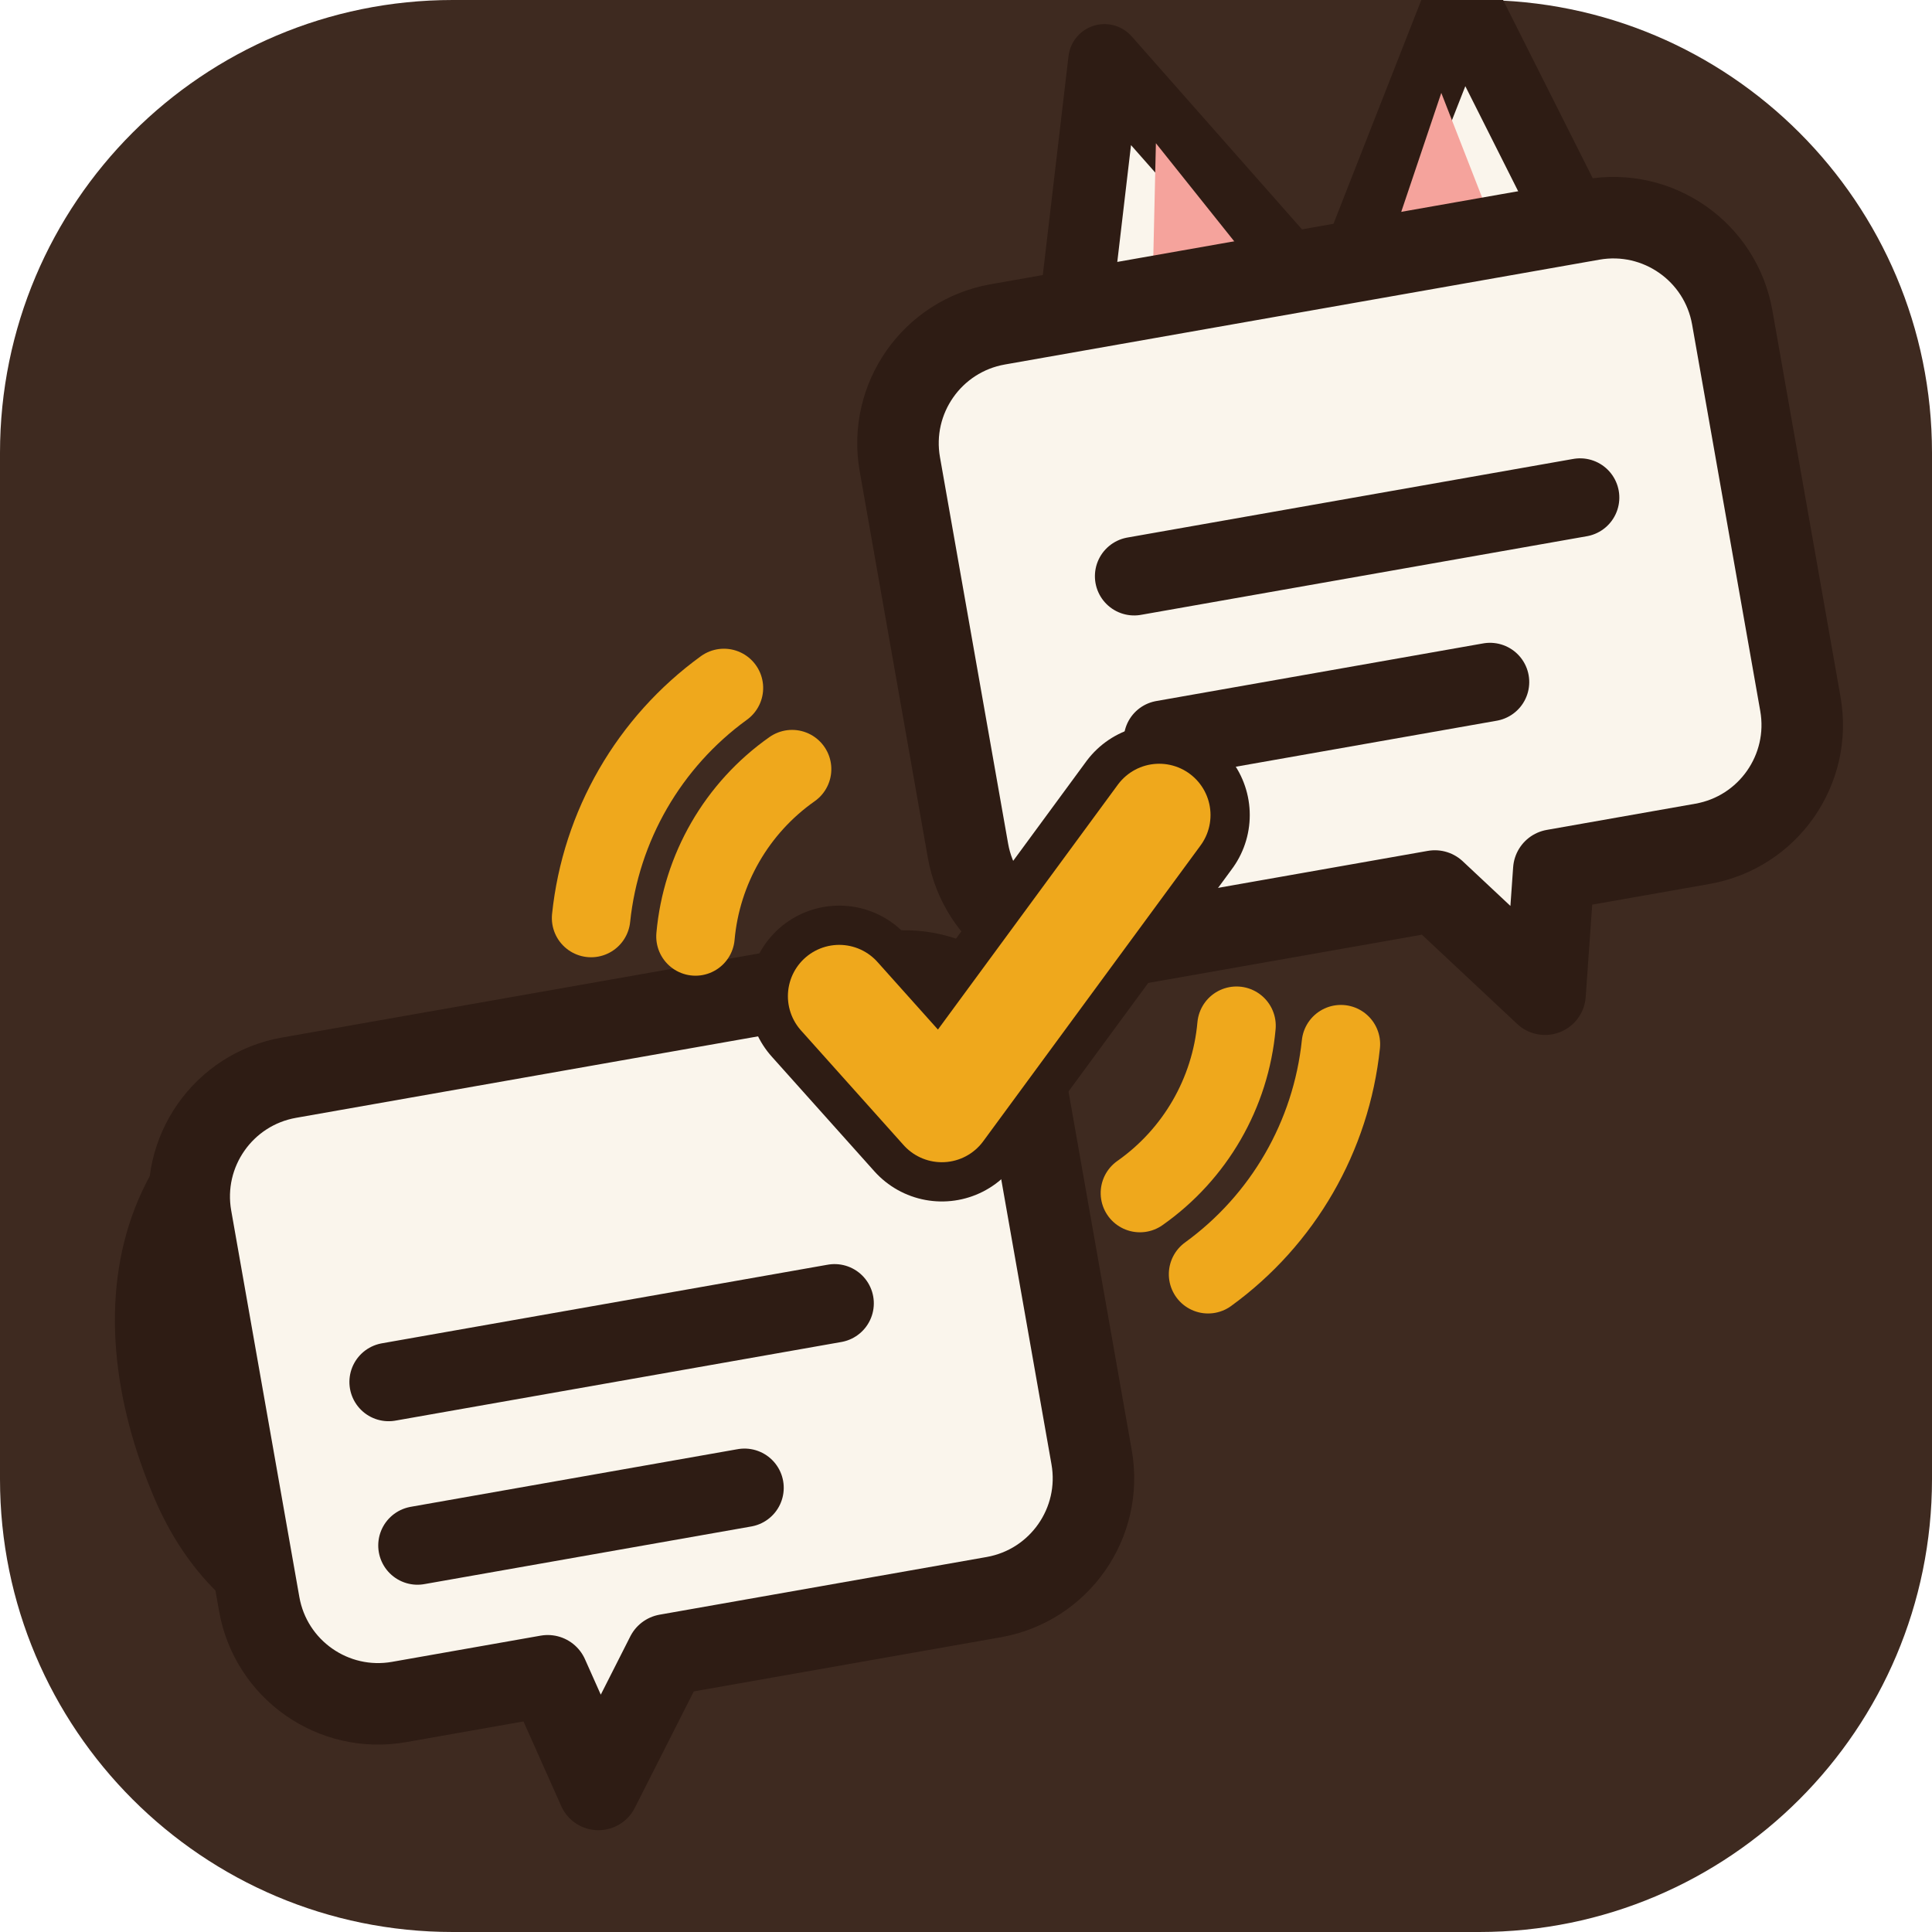
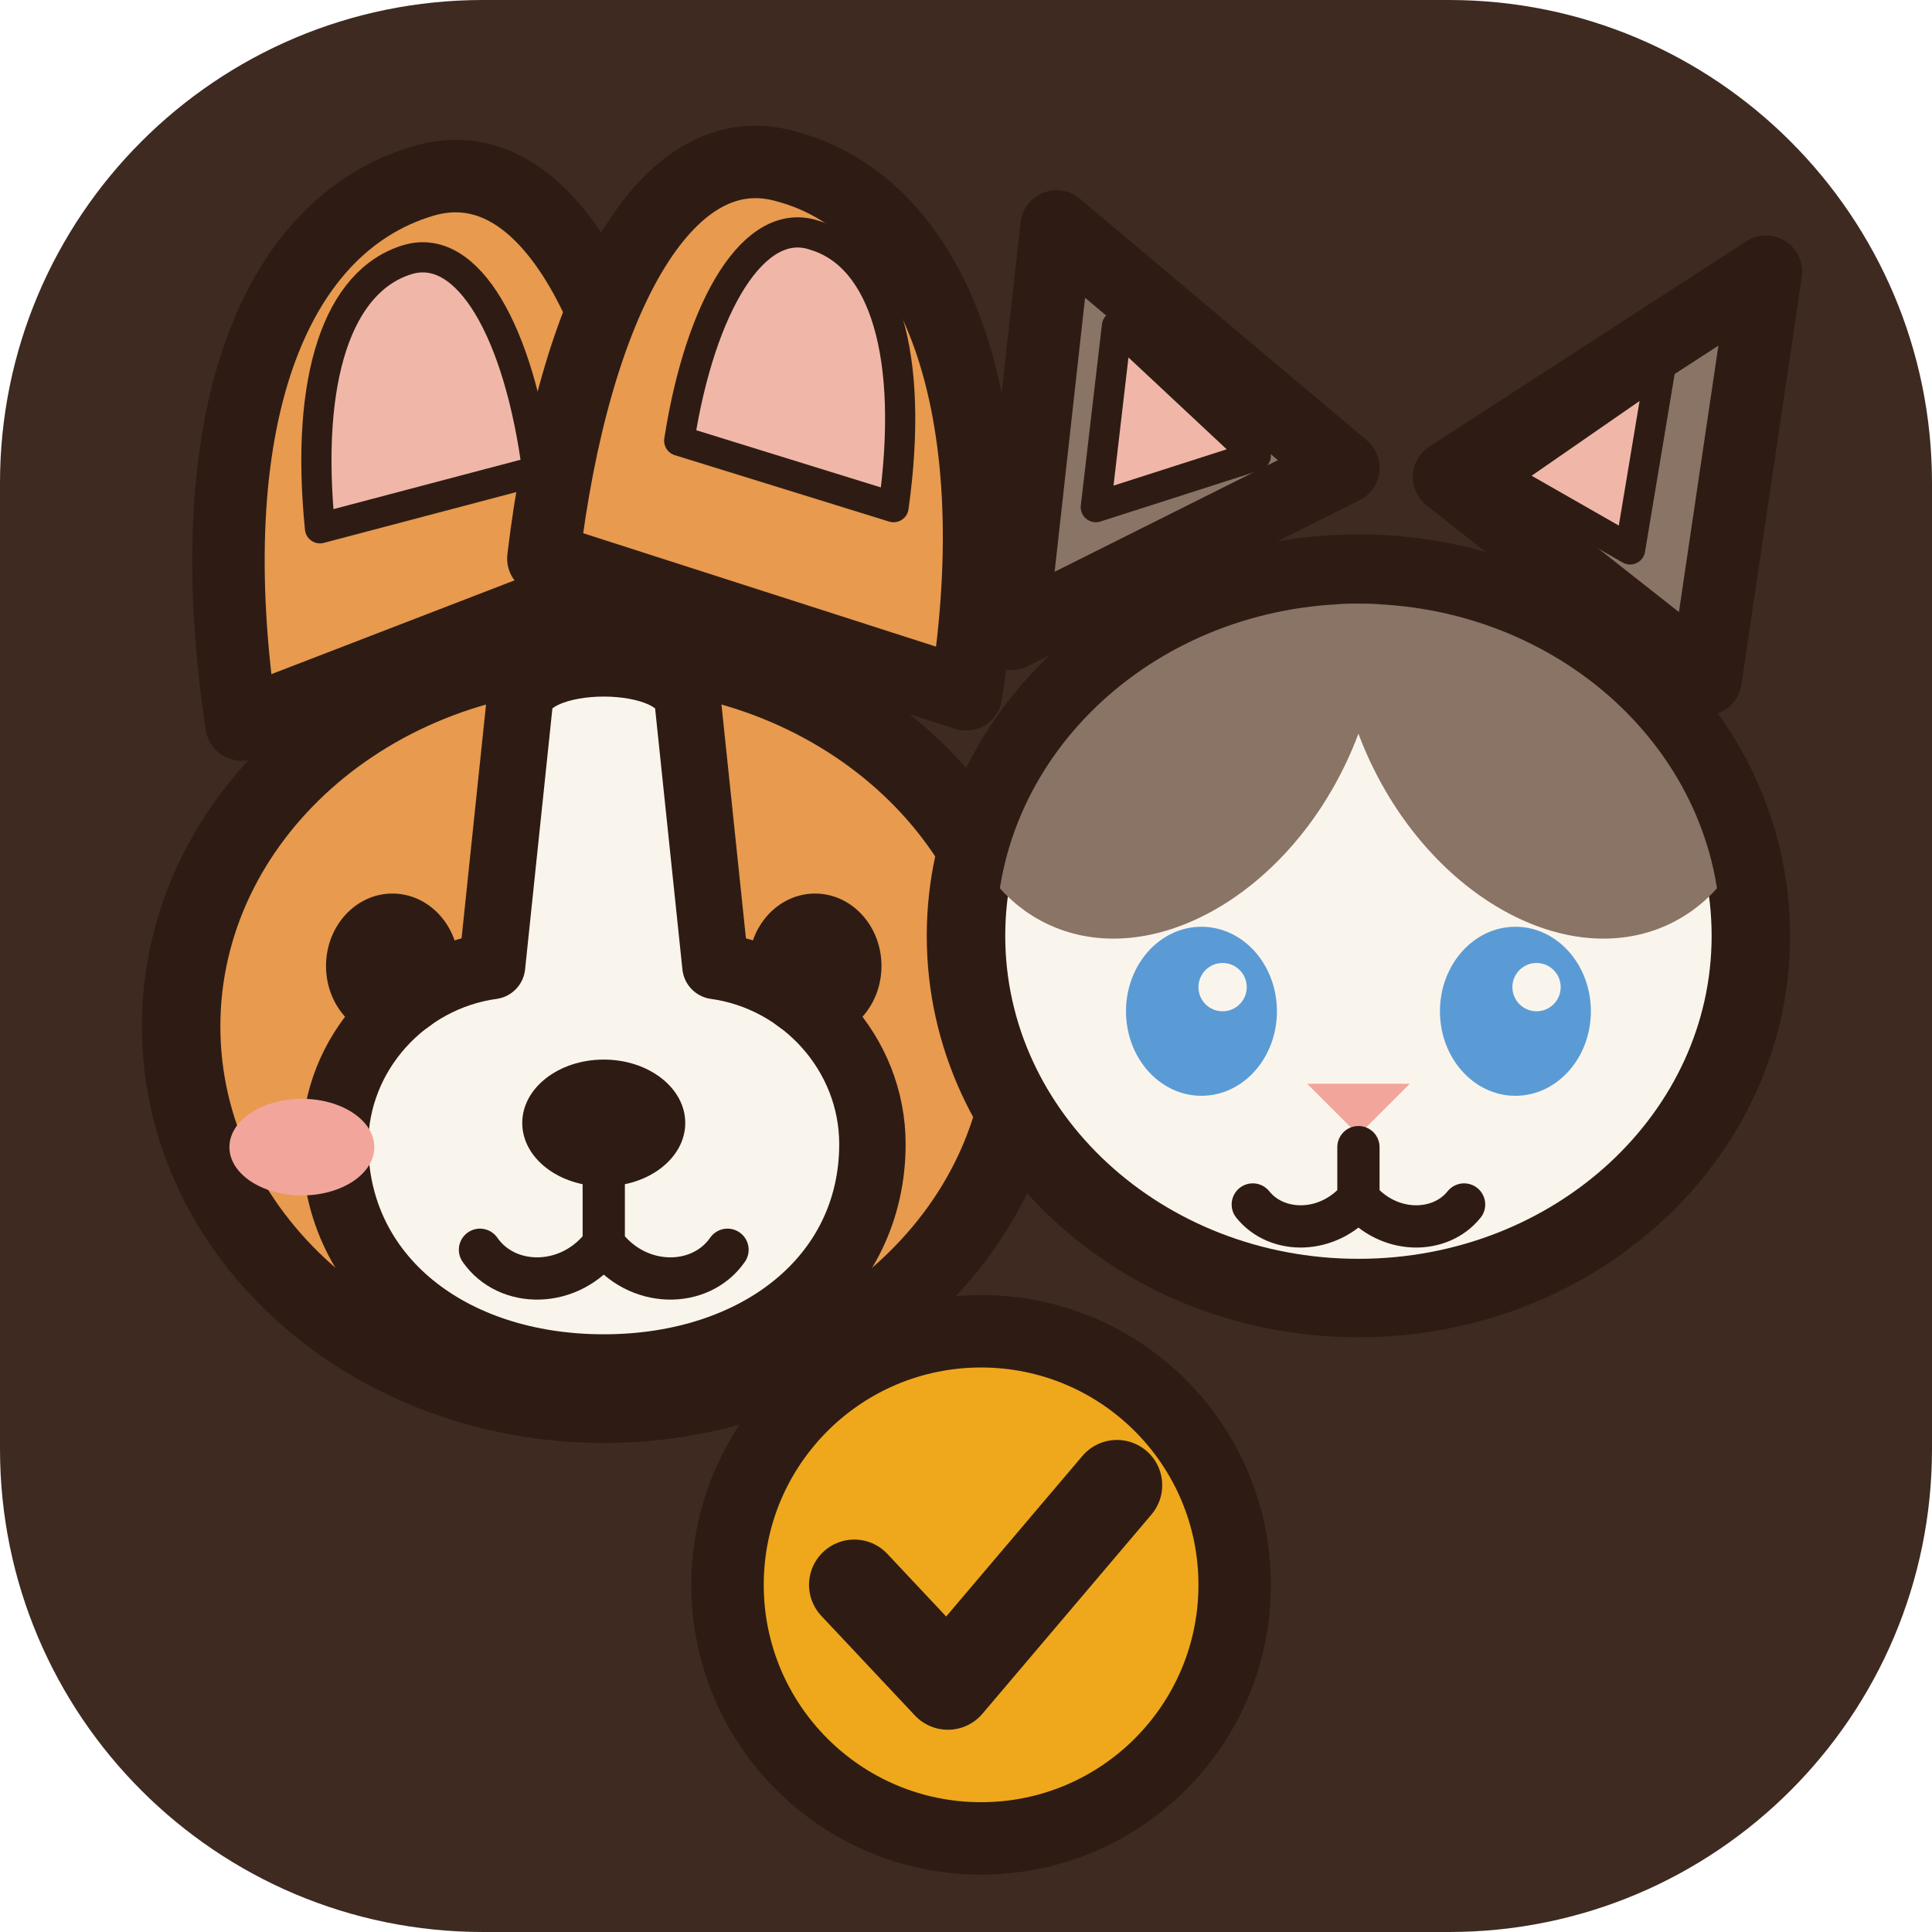
<svg xmlns="http://www.w3.org/2000/svg" viewBox="0 0 64 64">
-   <rect width="64" height="64" rx="15" fill="#3E2A20" />
-   <g transform="rotate(-10 20 43)">
-     <path d="M15 34c-8.5 0-11 6-9.6 12.4 1 4.8 4.8 6.6 8.8 5.8Z" fill="#A56A34" stroke="#2E1C14" stroke-width="2.6" stroke-linejoin="round" />
-     <path d="M18.5 35.5c-5.6 .4-7.4 5.2-6.4 9.8.8 3.8 3.8 5.2 6.8 4.6Z" fill="#B5793F" stroke="#2E1C14" stroke-width="2.4" stroke-linejoin="round" />
-     <path d="M11 34h20a4 4 0 0 1 4 4v13a4 4 0 0 1-4 4H20l-3 4-1-4h-5a4 4 0 0 1-4-4V38a4 4 0 0 1 4-4Z" fill="#FAF5EC" stroke="#2E1C14" stroke-width="2.7" stroke-linejoin="round" />
-     <g stroke="#2E1C14" stroke-width="2.6" stroke-linecap="round">
-       <path d="M12.5 44.5h15" />
-       <path d="M12.5 50h11" />
-     </g>
+   <rect width="64" height="64" rx="16" fill="#3E2A20" />
+   <g stroke="#2E1C14" stroke-linejoin="round">
+     <path d="M8 24C6.5 14 9 7.5 14 6c4-1.2 7 4.2 8 12.6Z" fill="#E89A4E" stroke-width="2.4" />
+     <path d="M32 23c1.5-9.5-1-16.2-6-17.5-4-1.1-7 4.6-8 13Z" fill="#E89A4E" stroke-width="2.4" />
+     <path d="M10.6 17.5c-.5-5 .6-8.2 2.9-8.9 2-.6 3.7 2.4 4.3 7Z" fill="#F0B7A8" />
+     <path d="M29.6 16.8c.7-5-.3-8.3-2.6-9-2-.7-3.8 2.3-4.5 6.8Z" fill="#F0B7A8" />
+     <ellipse cx="20" cy="34" rx="14" ry="12.5" fill="#E89A4E" stroke-width="2.6" />
+     <path d="M17.2 23.4c0-1.9 5.6-1.9 5.6 0l.9 8.6c2.9.4 5.2 2.9 5.2 5.9 0 4.4-3.8 7.4-8.9 7.4s-8.9-3-8.9-7.4c0-3 2.3-5.5 5.2-5.9Z" fill="#FAF5EC" stroke-width="2.2" />
  </g>
-   <g transform="rotate(-10 44 21)">
-     <path d="M37 11 40 1 45.5 10Z" fill="#FAF5EC" stroke="#2E1C14" stroke-width="2.4" stroke-linejoin="round" />
-     <path d="M55 11 52 1 46.5 10Z" fill="#FAF5EC" stroke="#2E1C14" stroke-width="2.4" stroke-linejoin="round" />
-     <path d="M40.2 9 41.2 4 43.6 8.4Z" fill="#F5A39C" />
-     <path d="M51.8 9 50.8 4 48.4 8.4Z" fill="#F5A39C" />
-     <path d="M35 9h20a4 4 0 0 1 4 4v13a4 4 0 0 1-4 4h-5l-1 4-3-4H35a4 4 0 0 1-4-4V13a4 4 0 0 1 4-4Z" fill="#FAF5EC" stroke="#2E1C14" stroke-width="2.7" stroke-linejoin="round" />
-     <g stroke="#2E1C14" stroke-width="2.6" stroke-linecap="round">
-       <path d="M38 18h15" />
-       <path d="M38 23.5h11" />
-     </g>
+   <ellipse cx="13" cy="32" rx="2.2" ry="2.4" fill="#2E1C14" />
+   <ellipse cx="27" cy="32" rx="2.2" ry="2.4" fill="#2E1C14" />
+   <ellipse cx="20" cy="37.2" rx="2.7" ry="2.1" fill="#2E1C14" />
+   <path d="M20 39.2v2M20 41.2c-1.1 1.5-3.2 1.5-4.1.2M20 41.2c1.1 1.5 3.2 1.5 4.1.2" fill="none" stroke="#2E1C14" stroke-width="1.4" stroke-linecap="round" />
+   <ellipse cx="10" cy="38" rx="2.4" ry="1.6" fill="#F2A69B" />
+   <g stroke="#2E1C14" stroke-linejoin="round">
+     <path d="M33.5 21 35 7.5 44.5 15.5Z" fill="#8A7466" stroke-width="2.4" />
+     <path d="M56.5 22.5 58.5 9 48 15.8Z" fill="#8A7466" stroke-width="2.4" />
+     <path d="M36.3 16.8 37 10.8l4.6 4.3Z" fill="#F0B7A8" />
+     <path d="M54 18.2 55 12.2l-5.2 3.6Z" fill="#F0B7A8" />
+     <ellipse cx="45" cy="31" rx="13" ry="12" fill="#FAF5EC" stroke-width="2.6" />
  </g>
-   <g fill="none" stroke-linecap="round" stroke-linejoin="round">
-     <path d="M27.8 33 31.2 36.8 38.4 27" stroke="#2E1C14" stroke-width="6" />
-     <path d="M27.8 33 31.2 36.8 38.4 27" stroke="#EFA81C" stroke-width="3.4" />
+   <clipPath id="rh">
+     <ellipse cx="45" cy="31" rx="12" ry="11" />
+   </clipPath>
+   <g clip-path="url(#rh)" fill="#8A7466">
+     <ellipse cx="38.6" cy="22.5" rx="6.6" ry="9" transform="rotate(26 38.6 22.5)" />
+     <ellipse cx="51.4" cy="22.5" rx="6.6" ry="9" transform="rotate(-26 51.4 22.5)" />
  </g>
-   <g stroke="#EFA81C" stroke-width="2.6" stroke-linecap="round" fill="none">
-     <g transform="translate(32 32.5) rotate(-150)">
-       <path d="M8.5 -3.2a7.6 7.6 0 0 1 0 6.4" />
-       <path d="M11.8 -4.4a10.8 10.8 0 0 1 0 8.8" />
-     </g>
-     <g transform="translate(32 32.5) rotate(30)">
-       <path d="M8.5 -3.2a7.6 7.6 0 0 1 0 6.4" />
-       <path d="M11.8 -4.4a10.8 10.8 0 0 1 0 8.8" />
-     </g>
-   </g>
+   <ellipse cx="39.8" cy="33.5" rx="2.5" ry="2.8" fill="#5B9BD5" />
+   <ellipse cx="50.2" cy="33.5" rx="2.5" ry="2.8" fill="#5B9BD5" />
+   <circle cx="40.5" cy="32.7" r=".8" fill="#FAF5EC" />
+   <circle cx="50.9" cy="32.7" r=".8" fill="#FAF5EC" />
+   <path d="M45 37.6 43.3 35.9h3.4Z" fill="#F2A69B" />
+   <path d="M45 38v1.7M45 39.7c-1 1.2-2.7 1.2-3.5.2M45 39.7c1 1.2 2.7 1.2 3.5.2" fill="none" stroke="#2E1C14" stroke-width="1.4" stroke-linecap="round" />
+   <circle cx="32.5" cy="52.5" r="8.4" fill="#EFA81C" stroke="#2E1C14" stroke-width="2.4" />
+   <path d="M28.3 52.5 31.4 55.8 37 49.2" fill="none" stroke="#2E1C14" stroke-width="3" stroke-linecap="round" stroke-linejoin="round" />
</svg>
